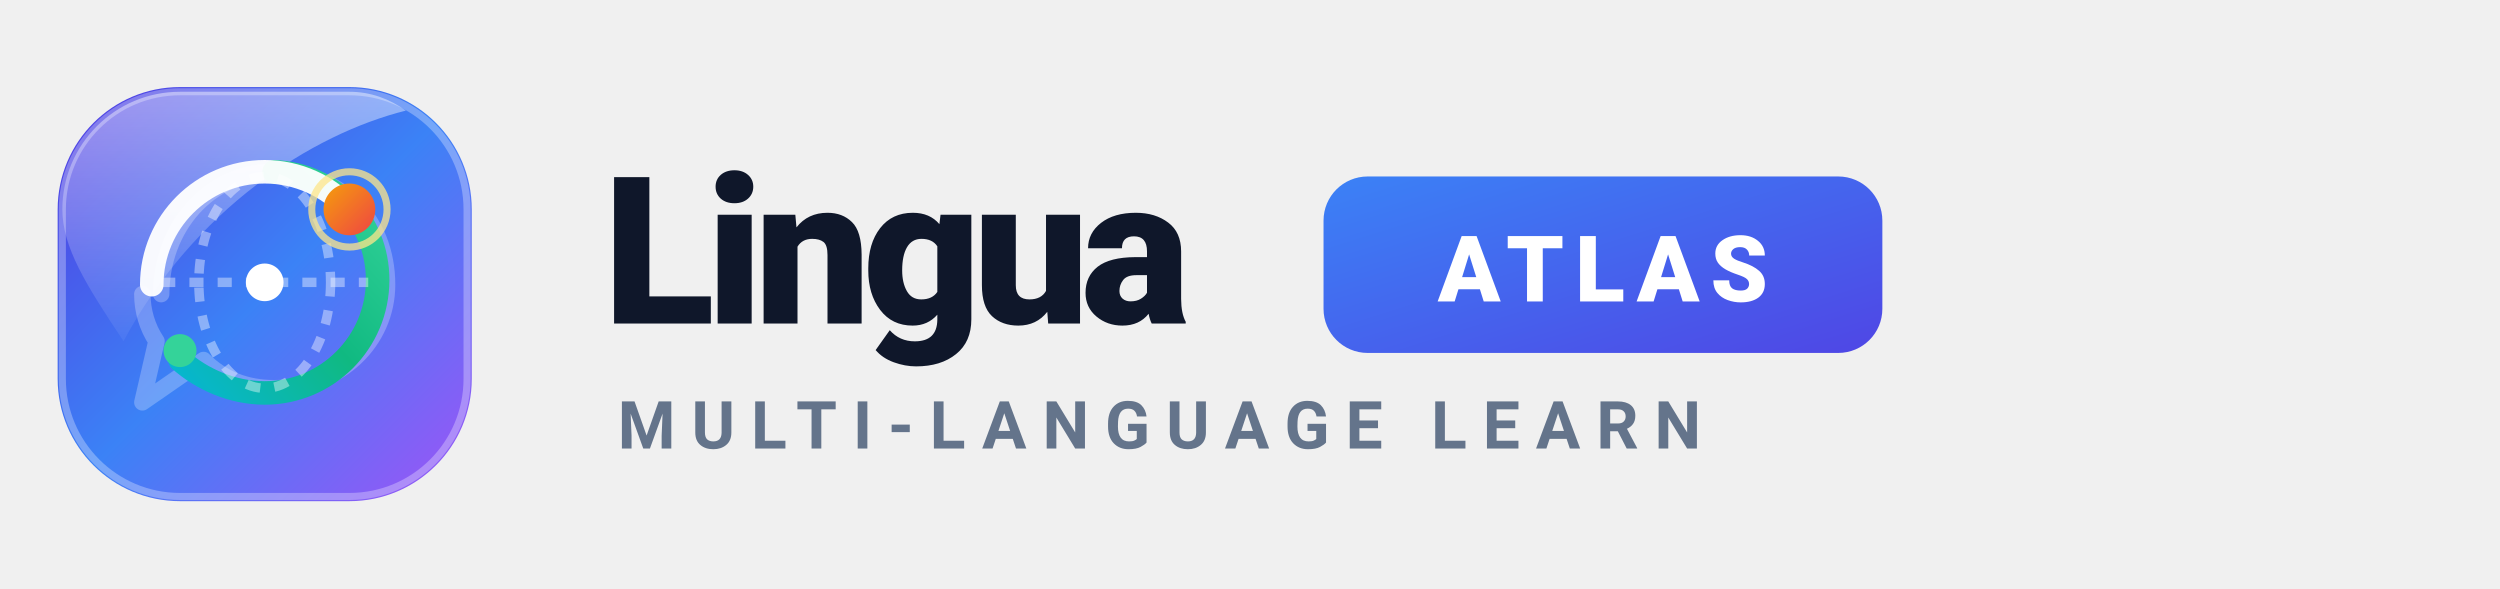
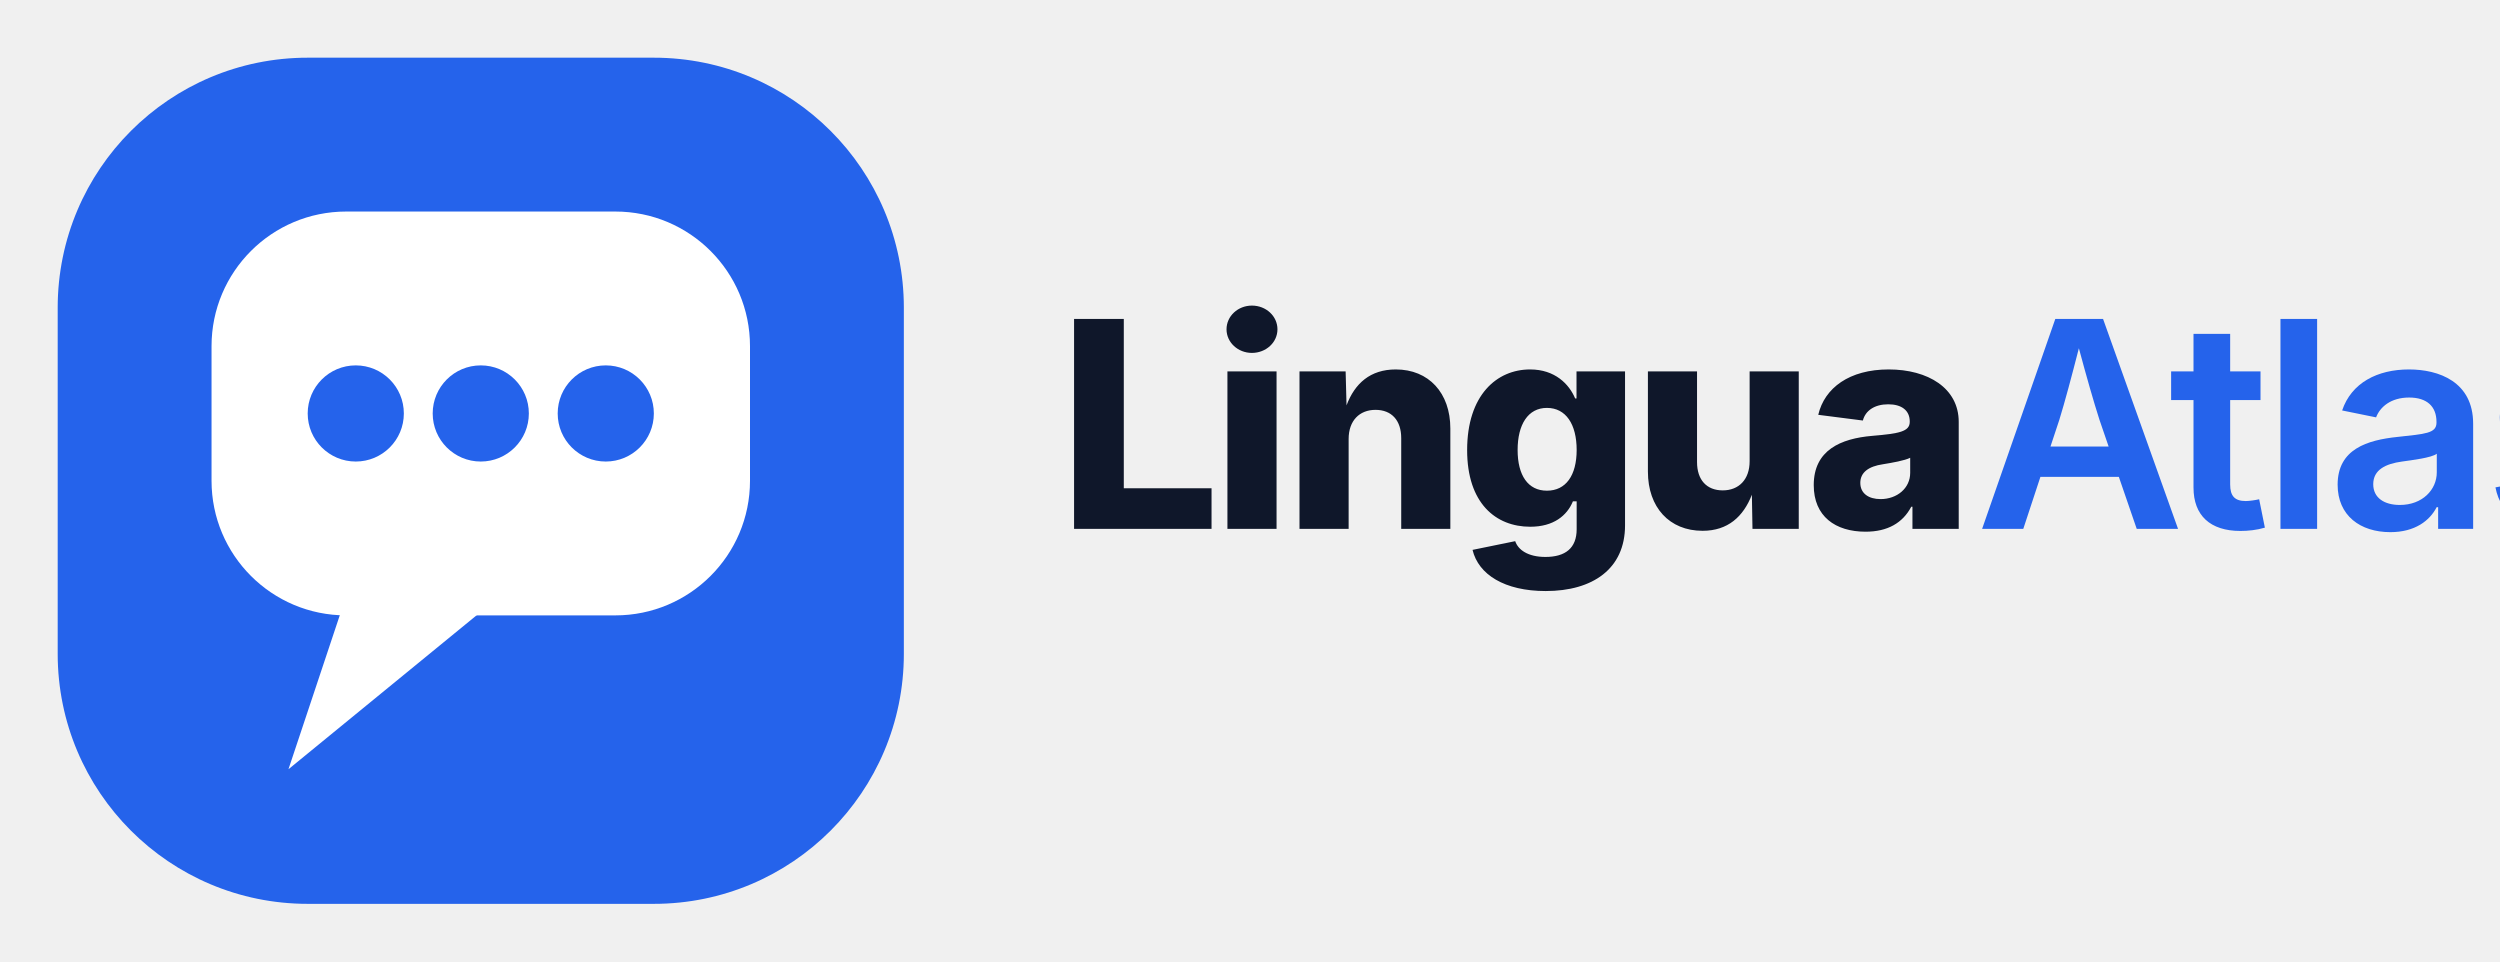
- <svg xmlns="http://www.w3.org/2000/svg" width="340" height="80" viewBox="0 0 340 80" fill="none">
-   <defs>
-     <linearGradient id="full-grad-primary" x1="10%" y1="10%" x2="90%" y2="90%">
-       <stop offset="0%" stop-color="#4F46E5" />
-       <stop offset="50%" stop-color="#3B82F6" />
-       <stop offset="100%" stop-color="#8B5CF6" />
-     </linearGradient>
-     <linearGradient id="full-grad-accent" x1="0%" y1="100%" x2="100%" y2="0%">
-       <stop offset="0%" stop-color="#06B6D4" />
-       <stop offset="50%" stop-color="#10B981" />
-       <stop offset="100%" stop-color="#34D399" />
-     </linearGradient>
-     <linearGradient id="full-grad-spark" x1="0%" y1="0%" x2="100%" y2="100%">
-       <stop offset="0%" stop-color="#F59E0B" />
-       <stop offset="100%" stop-color="#EF4444" />
-     </linearGradient>
-     <linearGradient id="full-grad-badge" x1="0%" y1="0%" x2="100%" y2="100%">
-       <stop offset="0%" stop-color="#3B82F6" />
-       <stop offset="100%" stop-color="#4F46E5" />
-     </linearGradient>
-     <linearGradient id="full-grad-sheen" x1="0%" y1="0%" x2="0%" y2="100%">
-       <stop offset="0%" stop-color="#FFFFFF" stop-opacity="0.45" />
-       <stop offset="100%" stop-color="#FFFFFF" stop-opacity="0.05" />
-     </linearGradient>
-   </defs>
-   <g transform="translate(4, 8) scale(0.64)">
-     <rect x="6" y="6" width="88" height="88" rx="26" fill="url(#full-grad-primary)" />
-     <rect x="7" y="7" width="86" height="86" rx="25" stroke="#FFFFFF" stroke-width="1.5" fill="none" stroke-opacity="0.3" stroke-linecap="round" />
-     <path d="M7 32C7 18.193 18.193 7 32 7H68C72.5 7 76.5 8.5 80 11C60 16 35 32 20 60C12 48 7 40 7 32Z" fill="url(#full-grad-sheen)" />
-     <path d="M28 50C28 36 38 24 52 24C66 24 76 34 76 48C76 60 66 70 52 70C46 70 41 68 37 64L24 73L27 60C25 57 24 53.5 24 50" stroke="#FFFFFF" stroke-width="3.5" stroke-linecap="round" stroke-linejoin="round" fill="none" opacity="0.25" />
-     <path d="M32 64C36.5 68 43 71 50 71C63.255 71 74 60.255 74 47C74 34.5 64.5 24.5 52 24" stroke="url(#full-grad-accent)" stroke-width="5" stroke-linecap="round" stroke-linejoin="round" />
-     <path d="M26 48C26 34.745 36.745 24 50 24C57 24 63.5 27 68 32" stroke="#FFFFFF" stroke-width="5" stroke-linecap="round" opacity="0.95" />
-     <ellipse cx="50" cy="47.5" rx="14" ry="22.5" stroke="#FFFFFF" stroke-width="2" stroke-dasharray="3 3" stroke-opacity="0.4" fill="none" />
-     <line x1="28" y1="47.5" x2="72" y2="47.5" stroke="#FFFFFF" stroke-width="2" stroke-dasharray="3 3" stroke-opacity="0.4" />
-     <circle cx="68" cy="32" r="5.5" fill="url(#full-grad-spark)" />
-     <circle cx="68" cy="32" r="8" stroke="#FDE68A" stroke-width="1.5" opacity="0.75" />
-     <circle cx="32" cy="62" r="3.5" fill="#34D399" />
-     <circle cx="50" cy="47.5" r="4" fill="#FFFFFF" />
-   </g>
-   <text x="82" y="44" fill="#0F172A" font-family="system-ui, -apple-system, BlinkMacSystemFont, 'Segoe UI', Roboto, sans-serif" font-weight="900" font-size="28" letter-spacing="-0.04em">Lingua</text>
-   <rect x="180" y="24" width="76" height="24" rx="6" fill="url(#full-grad-badge)" />
-   <text x="218" y="41" fill="#FFFFFF" font-family="system-ui, -apple-system, BlinkMacSystemFont, 'Segoe UI', Roboto, sans-serif" font-weight="800" font-size="12.5" letter-spacing="0.12em" text-anchor="middle">ATLAS</text>
-   <text x="84" y="61" fill="#64748B" font-family="system-ui, -apple-system, BlinkMacSystemFont, 'Segoe UI', Roboto, sans-serif" font-weight="700" font-size="9" letter-spacing="0.24em">MULTI-LANGUAGE LEARN</text>
+ <svg xmlns="http://www.w3.org/2000/svg" width="260" height="100" viewBox="0 0 260 100" fill="none">
+   <rect x="6" y="6" width="88" height="88" rx="26" fill="#2563EB" />
+   <path d="M36 62 L30 80 L52 62 Z" fill="#FFFFFF" />
+   <rect x="22" y="22" width="56" height="42" rx="14" fill="#FFFFFF" />
+   <circle cx="37" cy="43" r="5" fill="#2563EB" />
+   <circle cx="50" cy="43" r="5" fill="#2563EB" />
+   <circle cx="63" cy="43" r="5" fill="#2563EB" />
+   <text x="110" y="55" font-family="Inter, Arial, sans-serif" font-size="30" font-weight="800" letter-spacing="-1" fill="#0F172A">Lingua<tspan font-weight="600" fill="#2563EB">Atlas</tspan>
+   </text>
</svg>
